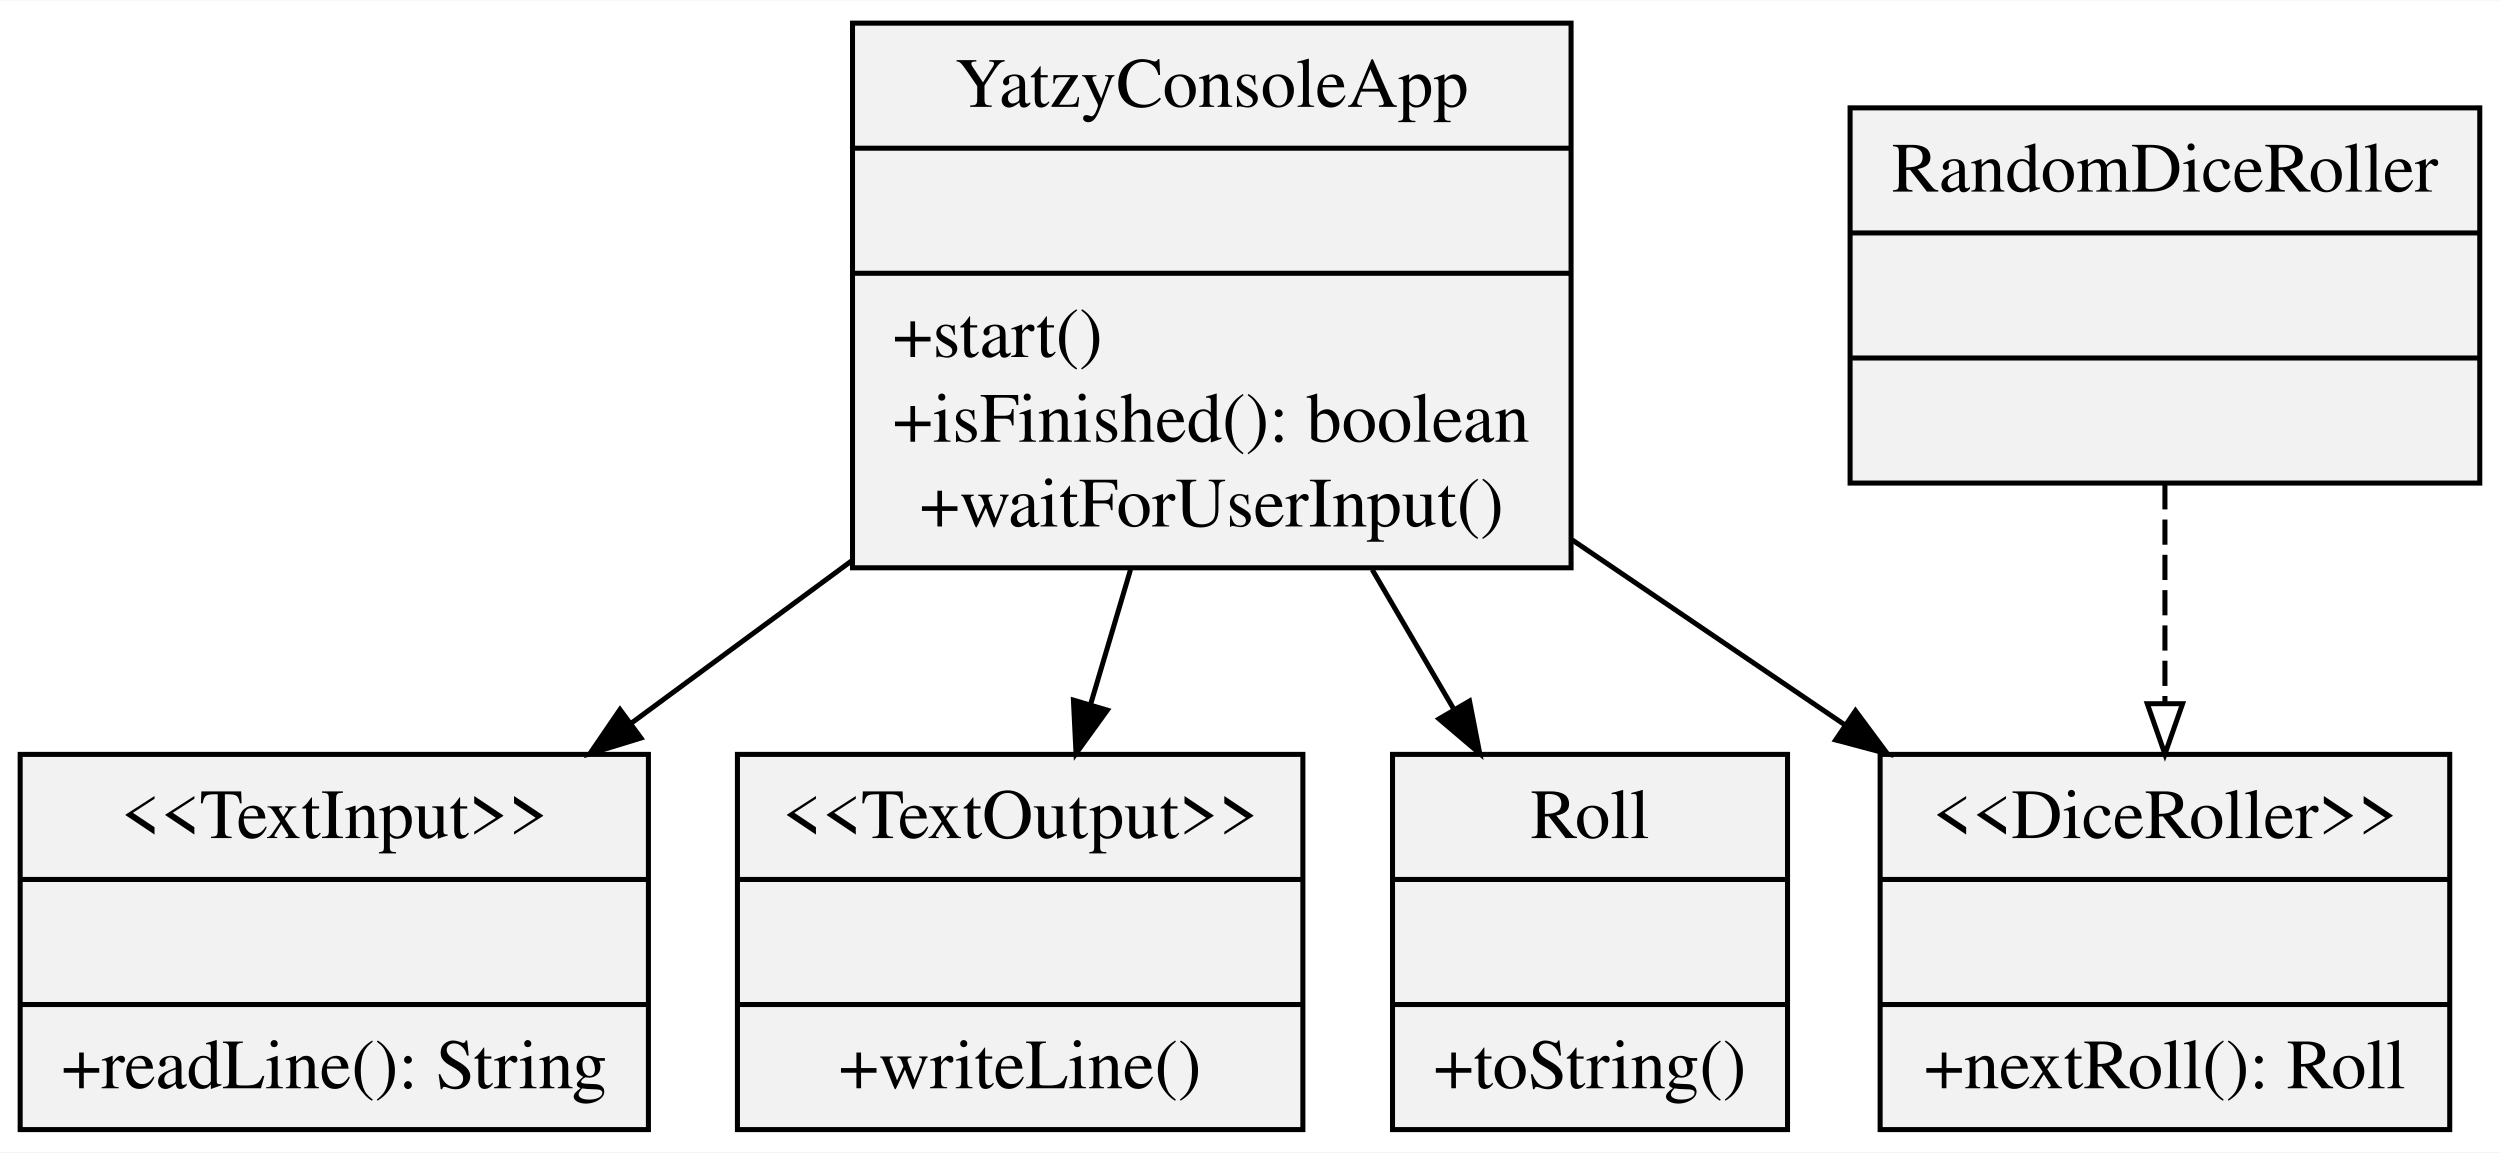
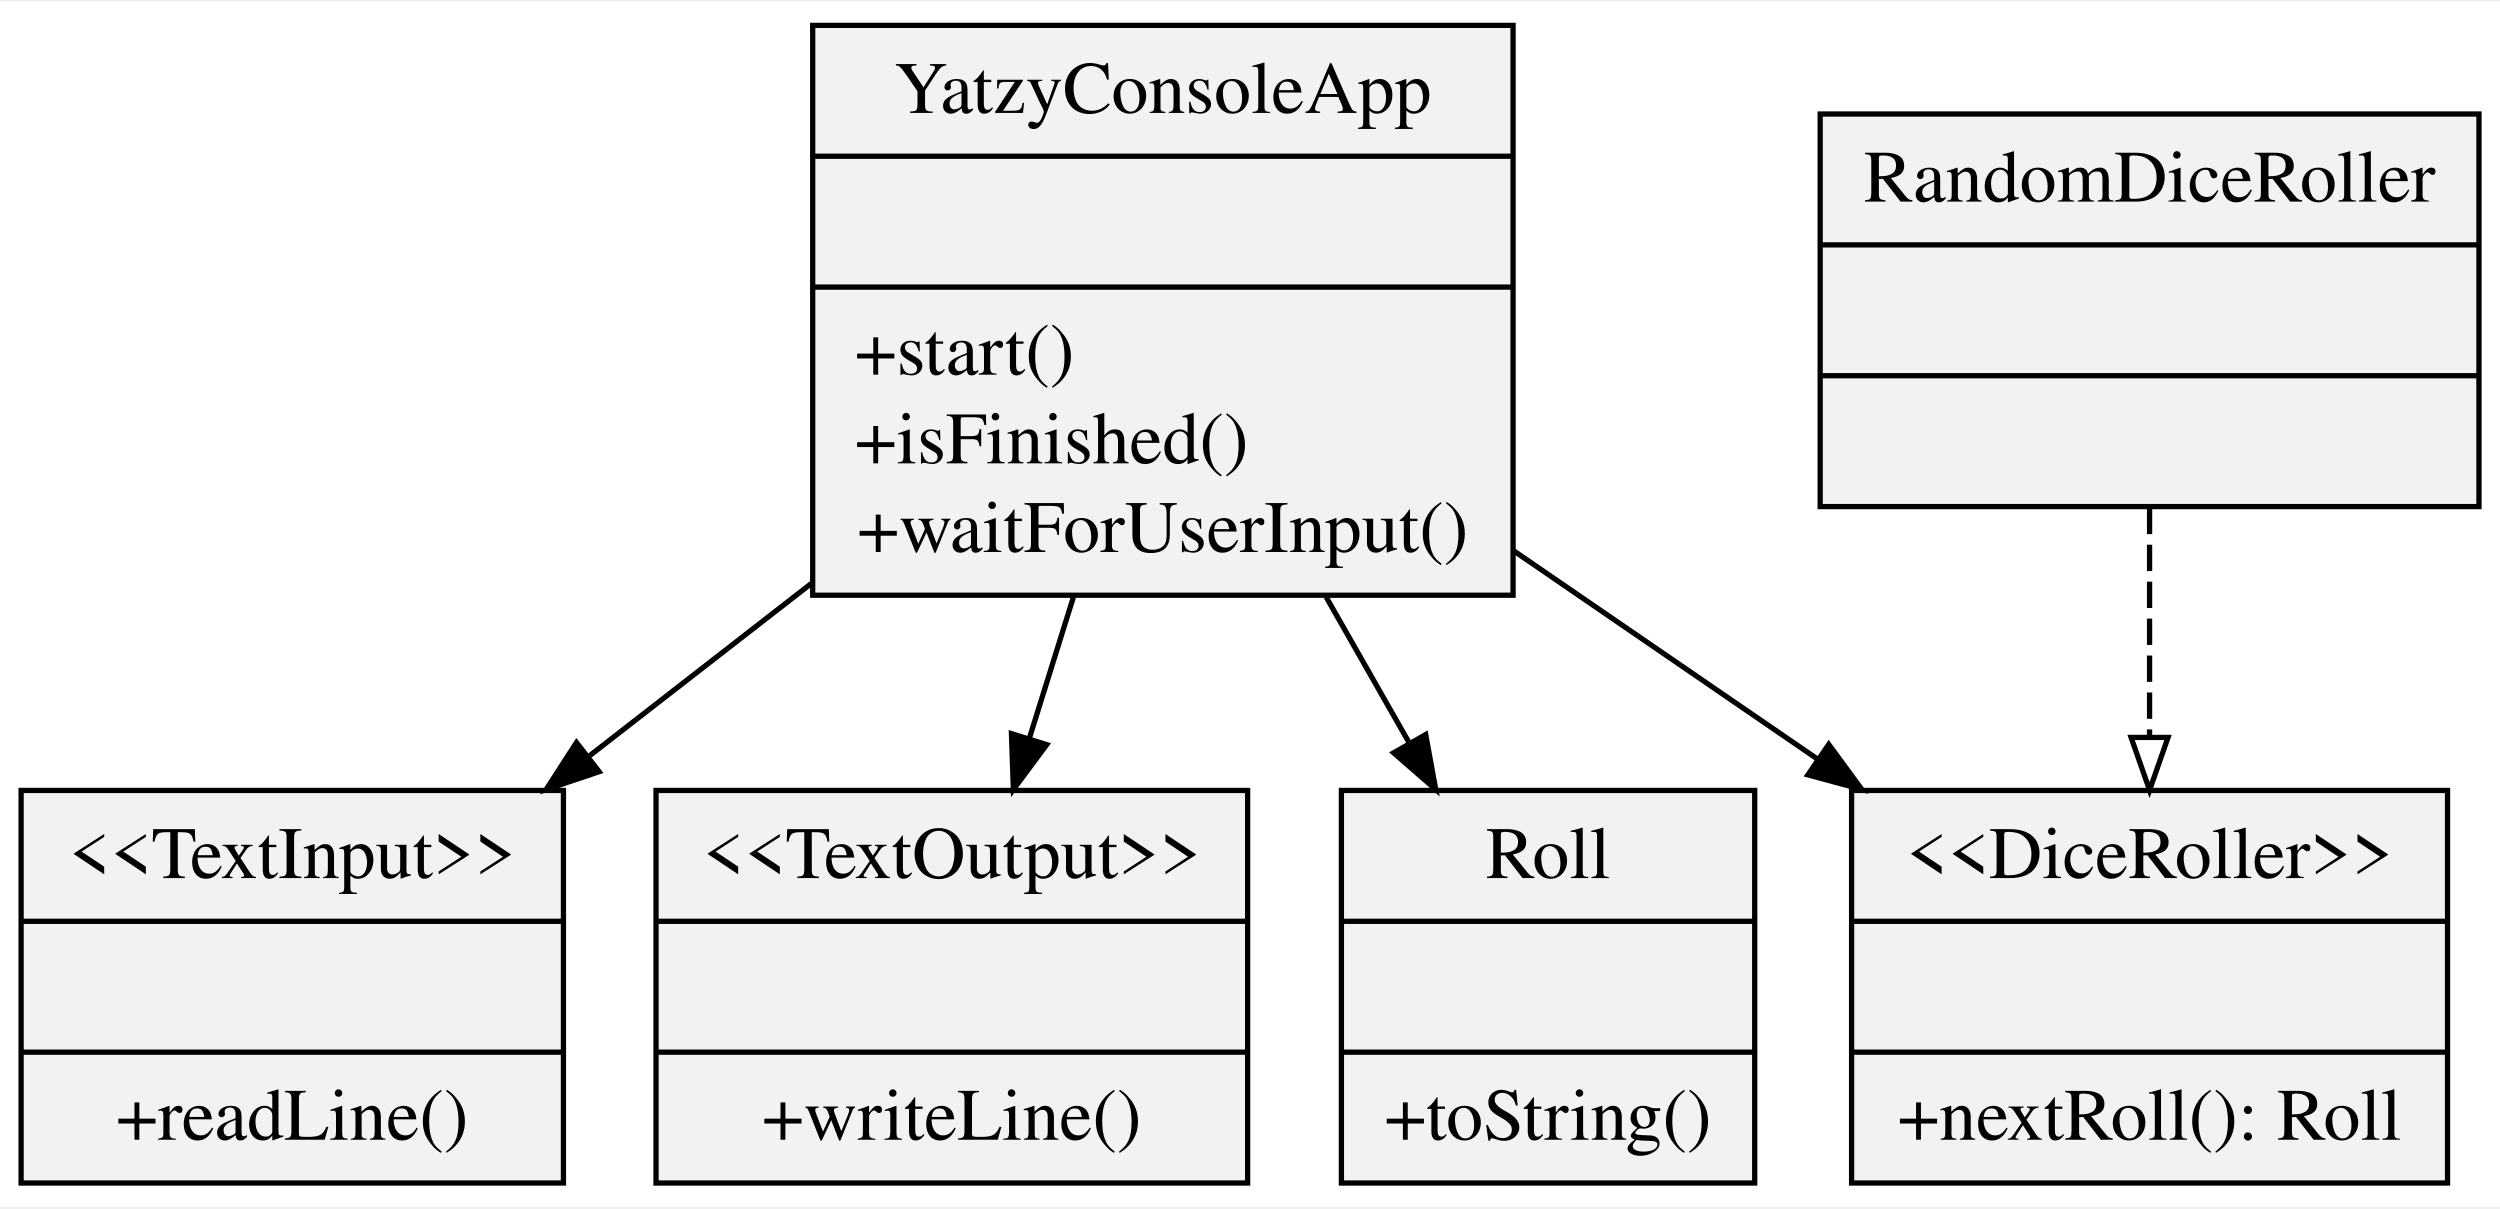
- <svg xmlns="http://www.w3.org/2000/svg" width="360pt" height="166pt" viewBox="0.00 0.00 360.00 165.87">
-   <g id="graph0" class="graph" transform="scale(.7262 .7262) rotate(0) translate(4 224.4)">
-     <polygon fill="#ffffff" stroke="transparent" points="-4,4 -4,-224.4 491.72,-224.4 491.72,4 -4,4" />
+ <svg xmlns="http://www.w3.org/2000/svg" width="360pt" height="174pt" viewBox="0.00 0.00 360.00 173.53">
+   <g id="graph0" class="graph" transform="scale(.7598 .7598) rotate(0) translate(4 224.4)">
+     <polygon fill="#ffffff" stroke="transparent" points="-4,4 -4,-224.4 469.824,-224.4 469.824,4 -4,4" />
    <g id="node1" class="node">
-       <polygon fill="#f2f2f2" stroke="#000000" points="165.047,-111.9 165.047,-219.9 307.531,-219.9 307.531,-111.9 165.047,-111.9" />
-       <text text-anchor="middle" x="236.289" y="-203.3" font-family="Times,serif" font-size="14.00" fill="#000000">YatzyConsoleApp</text>
-       <polyline fill="none" stroke="#000000" points="165.047,-195.1 307.531,-195.1 " />
-       <text text-anchor="middle" x="236.289" y="-178.5" font-family="Times,serif" font-size="14.00" fill="#000000"> </text>
-       <polyline fill="none" stroke="#000000" points="165.047,-170.3 307.531,-170.3 " />
-       <text text-anchor="start" x="173.047" y="-153.7" font-family="Times,serif" font-size="14.00" fill="#000000">+start()</text>
-       <text text-anchor="start" x="173.047" y="-136.9" font-family="Times,serif" font-size="14.00" fill="#000000">+isFinished(): boolean</text>
-       <text text-anchor="middle" x="236.289" y="-120.1" font-family="Times,serif" font-size="14.00" fill="#000000">+waitForUserInput()</text>
+       <polygon fill="#f2f2f2" stroke="#000000" points="150.024,-111.9 150.024,-219.9 282.763,-219.9 282.763,-111.9 150.024,-111.9" />
+       <text text-anchor="middle" x="216.394" y="-203.3" font-family="Times,serif" font-size="14.00" fill="#000000">YatzyConsoleApp</text>
+       <polyline fill="none" stroke="#000000" points="150.024,-195.1 282.763,-195.1 " />
+       <text text-anchor="middle" x="216.394" y="-178.5" font-family="Times,serif" font-size="14.00" fill="#000000"> </text>
+       <polyline fill="none" stroke="#000000" points="150.024,-170.3 282.763,-170.3 " />
+       <text text-anchor="start" x="158.024" y="-153.7" font-family="Times,serif" font-size="14.00" fill="#000000">+start()</text>
+       <text text-anchor="start" x="158.024" y="-136.9" font-family="Times,serif" font-size="14.00" fill="#000000">+isFinished()</text>
+       <text text-anchor="middle" x="216.394" y="-120.1" font-family="Times,serif" font-size="14.00" fill="#000000">+waitForUserInput()</text>
    </g>
    <g id="node2" class="node">
-       <polygon fill="#f2f2f2" stroke="#000000" points="0,-.5 0,-74.9 124.578,-74.9 124.578,-.5 0,-.5" />
-       <text text-anchor="middle" x="62.289" y="-58.3" font-family="Times,serif" font-size="14.00" fill="#000000">&lt;&lt;TextInput&gt;&gt;</text>
-       <polyline fill="none" stroke="#000000" points="0,-50.1 124.578,-50.1 " />
-       <text text-anchor="middle" x="62.289" y="-33.5" font-family="Times,serif" font-size="14.00" fill="#000000"> </text>
-       <polyline fill="none" stroke="#000000" points="0,-25.3 124.578,-25.3 " />
-       <text text-anchor="middle" x="62.289" y="-8.7" font-family="Times,serif" font-size="14.00" fill="#000000">+readLine(): String</text>
+       <polygon fill="#f2f2f2" stroke="#000000" points="0,-.5 0,-74.9 102.787,-74.9 102.787,-.5 0,-.5" />
+       <text text-anchor="middle" x="51.394" y="-58.3" font-family="Times,serif" font-size="14.00" fill="#000000">&lt;&lt;TextInput&gt;&gt;</text>
+       <polyline fill="none" stroke="#000000" points="0,-50.1 102.787,-50.1 " />
+       <text text-anchor="middle" x="51.394" y="-33.5" font-family="Times,serif" font-size="14.00" fill="#000000"> </text>
+       <polyline fill="none" stroke="#000000" points="0,-25.3 102.787,-25.3 " />
+       <text text-anchor="middle" x="51.394" y="-8.7" font-family="Times,serif" font-size="14.00" fill="#000000">+readLine()</text>
    </g>
    <g id="edge1" class="edge">
-       <path fill="none" stroke="#000000" d="M165.015,-113.386C150.422,-102.635 135.219,-91.433 121.122,-81.047" />
-       <polygon fill="#000000" stroke="#000000" points="123.089,-78.149 112.962,-75.035 118.937,-83.785 123.089,-78.149" />
+       <path fill="none" stroke="#000000" d="M149.757,-114.126C135.833,-103.307 121.281,-92.001 107.772,-81.504" />
+       <polygon fill="#000000" stroke="#000000" points="109.554,-78.457 99.51,-75.085 105.259,-83.984 109.554,-78.457" />
    </g>
    <g id="node3" class="node">
-       <polygon fill="#f2f2f2" stroke="#000000" points="142.227,-.5 142.227,-74.9 254.351,-74.9 254.351,-.5 142.227,-.5" />
-       <text text-anchor="middle" x="198.289" y="-58.3" font-family="Times,serif" font-size="14.00" fill="#000000">&lt;&lt;TextOutput&gt;&gt;</text>
-       <polyline fill="none" stroke="#000000" points="142.227,-50.1 254.351,-50.1 " />
-       <text text-anchor="middle" x="198.289" y="-33.5" font-family="Times,serif" font-size="14.00" fill="#000000"> </text>
-       <polyline fill="none" stroke="#000000" points="142.227,-25.3 254.351,-25.3 " />
-       <text text-anchor="middle" x="198.289" y="-8.7" font-family="Times,serif" font-size="14.00" fill="#000000">+writeLine()</text>
+       <polygon fill="#f2f2f2" stroke="#000000" points="120.332,-.5 120.332,-74.9 232.456,-74.9 232.456,-.5 120.332,-.5" />
+       <text text-anchor="middle" x="176.394" y="-58.3" font-family="Times,serif" font-size="14.00" fill="#000000">&lt;&lt;TextOutput&gt;&gt;</text>
+       <polyline fill="none" stroke="#000000" points="120.332,-50.1 232.456,-50.1 " />
+       <text text-anchor="middle" x="176.394" y="-33.5" font-family="Times,serif" font-size="14.00" fill="#000000"> </text>
+       <polyline fill="none" stroke="#000000" points="120.332,-25.3 232.456,-25.3 " />
+       <text text-anchor="middle" x="176.394" y="-8.7" font-family="Times,serif" font-size="14.00" fill="#000000">+writeLine()</text>
    </g>
    <g id="edge2" class="edge">
-       <path fill="none" stroke="#000000" d="M220.174,-111.532C217.528,-102.607 214.806,-93.424 212.22,-84.697" />
-       <polygon fill="#000000" stroke="#000000" points="215.566,-83.67 209.368,-75.077 208.854,-85.659 215.566,-83.67" />
+       <path fill="none" stroke="#000000" d="M199.43,-111.532C196.645,-102.607 193.78,-93.424 191.058,-84.697" />
+       <polygon fill="#000000" stroke="#000000" points="194.375,-83.581 188.056,-75.077 187.693,-85.665 194.375,-83.581" />
    </g>
    <g id="node4" class="node">
-       <polygon fill="#f2f2f2" stroke="#000000" points="368.816,-.5 368.816,-74.9 481.763,-74.9 481.763,-.5 368.816,-.5" />
-       <text text-anchor="middle" x="425.289" y="-58.3" font-family="Times,serif" font-size="14.00" fill="#000000">&lt;&lt;DiceRoller&gt;&gt;</text>
-       <polyline fill="none" stroke="#000000" points="368.816,-50.1 481.763,-50.1 " />
-       <text text-anchor="middle" x="425.289" y="-33.5" font-family="Times,serif" font-size="14.00" fill="#000000"> </text>
-       <polyline fill="none" stroke="#000000" points="368.816,-25.3 481.763,-25.3 " />
-       <text text-anchor="middle" x="425.289" y="-8.7" font-family="Times,serif" font-size="14.00" fill="#000000">+nextRoll(): Roll</text>
+       <polygon fill="#f2f2f2" stroke="#000000" points="346.92,-.5 346.92,-74.9 459.867,-74.9 459.867,-.5 346.92,-.5" />
+       <text text-anchor="middle" x="403.394" y="-58.3" font-family="Times,serif" font-size="14.00" fill="#000000">&lt;&lt;DiceRoller&gt;&gt;</text>
+       <polyline fill="none" stroke="#000000" points="346.92,-50.1 459.867,-50.1 " />
+       <text text-anchor="middle" x="403.394" y="-33.5" font-family="Times,serif" font-size="14.00" fill="#000000"> </text>
+       <polyline fill="none" stroke="#000000" points="346.92,-25.3 459.867,-25.3 " />
+       <text text-anchor="middle" x="403.394" y="-8.7" font-family="Times,serif" font-size="14.00" fill="#000000">+nextRoll(): Roll</text>
    </g>
    <g id="edge3" class="edge">
-       <path fill="none" stroke="#000000" d="M307.742,-117.433C325.529,-105.368 344.476,-92.516 361.848,-80.732" />
-       <polygon fill="#000000" stroke="#000000" points="363.927,-83.552 370.238,-75.042 359.997,-77.759 363.927,-83.552" />
+       <path fill="none" stroke="#000000" d="M282.849,-120.341C301.603,-107.484 321.945,-93.538 340.483,-80.829" />
+       <polygon fill="#000000" stroke="#000000" points="342.593,-83.626 348.862,-75.085 338.635,-77.853 342.593,-83.626" />
    </g>
    <g id="node5" class="node">
-       <polygon fill="#f2f2f2" stroke="#000000" points="272.124,-.5 272.124,-74.9 350.455,-74.9 350.455,-.5 272.124,-.5" />
-       <text text-anchor="middle" x="311.289" y="-58.3" font-family="Times,serif" font-size="14.00" fill="#000000">Roll</text>
-       <polyline fill="none" stroke="#000000" points="272.124,-50.1 350.455,-50.1 " />
-       <text text-anchor="middle" x="311.289" y="-33.5" font-family="Times,serif" font-size="14.00" fill="#000000"> </text>
-       <polyline fill="none" stroke="#000000" points="272.124,-25.3 350.455,-25.3 " />
-       <text text-anchor="middle" x="311.289" y="-8.7" font-family="Times,serif" font-size="14.00" fill="#000000">+toString()</text>
+       <polygon fill="#f2f2f2" stroke="#000000" points="250.228,-.5 250.228,-74.9 328.559,-74.9 328.559,-.5 250.228,-.5" />
+       <text text-anchor="middle" x="289.394" y="-58.3" font-family="Times,serif" font-size="14.00" fill="#000000">Roll</text>
+       <polyline fill="none" stroke="#000000" points="250.228,-50.1 328.559,-50.1 " />
+       <text text-anchor="middle" x="289.394" y="-33.5" font-family="Times,serif" font-size="14.00" fill="#000000"> </text>
+       <polyline fill="none" stroke="#000000" points="250.228,-25.3 328.559,-25.3 " />
+       <text text-anchor="middle" x="289.394" y="-8.7" font-family="Times,serif" font-size="14.00" fill="#000000">+toString()</text>
    </g>
    <g id="edge4" class="edge">
-       <path fill="none" stroke="#000000" d="M268.096,-111.532C273.486,-102.319 279.036,-92.831 284.288,-83.854" />
-       <polygon fill="#000000" stroke="#000000" points="287.394,-85.476 289.423,-75.077 281.352,-81.941 287.394,-85.476" />
+       <path fill="none" stroke="#000000" d="M247.352,-111.532C252.598,-102.319 258.001,-92.831 263.112,-83.854" />
+       <polygon fill="#000000" stroke="#000000" points="266.204,-85.499 268.111,-75.077 260.121,-82.035 266.204,-85.499" />
    </g>
    <g id="node6" class="node">
-       <polygon fill="#f2f2f2" stroke="#000000" points="362.859,-128.7 362.859,-203.1 487.72,-203.1 487.72,-128.7 362.859,-128.7" />
-       <text text-anchor="middle" x="425.289" y="-186.5" font-family="Times,serif" font-size="14.00" fill="#000000">RandomDiceRoller</text>
-       <polyline fill="none" stroke="#000000" points="362.859,-178.3 487.72,-178.3 " />
-       <text text-anchor="middle" x="425.289" y="-161.7" font-family="Times,serif" font-size="14.00" fill="#000000"> </text>
-       <polyline fill="none" stroke="#000000" points="362.859,-153.5 487.72,-153.5 " />
-       <text text-anchor="middle" x="425.289" y="-136.9" font-family="Times,serif" font-size="14.00" fill="#000000"> </text>
+       <polygon fill="#f2f2f2" stroke="#000000" points="340.963,-128.7 340.963,-203.1 465.824,-203.1 465.824,-128.7 340.963,-128.7" />
+       <text text-anchor="middle" x="403.394" y="-186.5" font-family="Times,serif" font-size="14.00" fill="#000000">RandomDiceRoller</text>
+       <polyline fill="none" stroke="#000000" points="340.963,-178.3 465.824,-178.3 " />
+       <text text-anchor="middle" x="403.394" y="-161.7" font-family="Times,serif" font-size="14.00" fill="#000000"> </text>
+       <polyline fill="none" stroke="#000000" points="340.963,-153.5 465.824,-153.5 " />
+       <text text-anchor="middle" x="403.394" y="-136.9" font-family="Times,serif" font-size="14.00" fill="#000000"> </text>
    </g>
    <g id="edge5" class="edge">
-       <path fill="none" stroke="#000000" stroke-dasharray="5,2" d="M425.289,-128.475C425.289,-114.915 425.289,-99.417 425.289,-85.112" />
-       <polygon fill="none" stroke="#000000" points="428.789,-84.95 425.289,-74.95 421.789,-84.95 428.789,-84.95" />
+       <path fill="none" stroke="#000000" stroke-dasharray="5,2" d="M403.394,-128.475C403.394,-114.915 403.394,-99.417 403.394,-85.112" />
+       <polygon fill="none" stroke="#000000" points="406.894,-84.95 403.394,-74.95 399.894,-84.95 406.894,-84.95" />
    </g>
  </g>
</svg>
